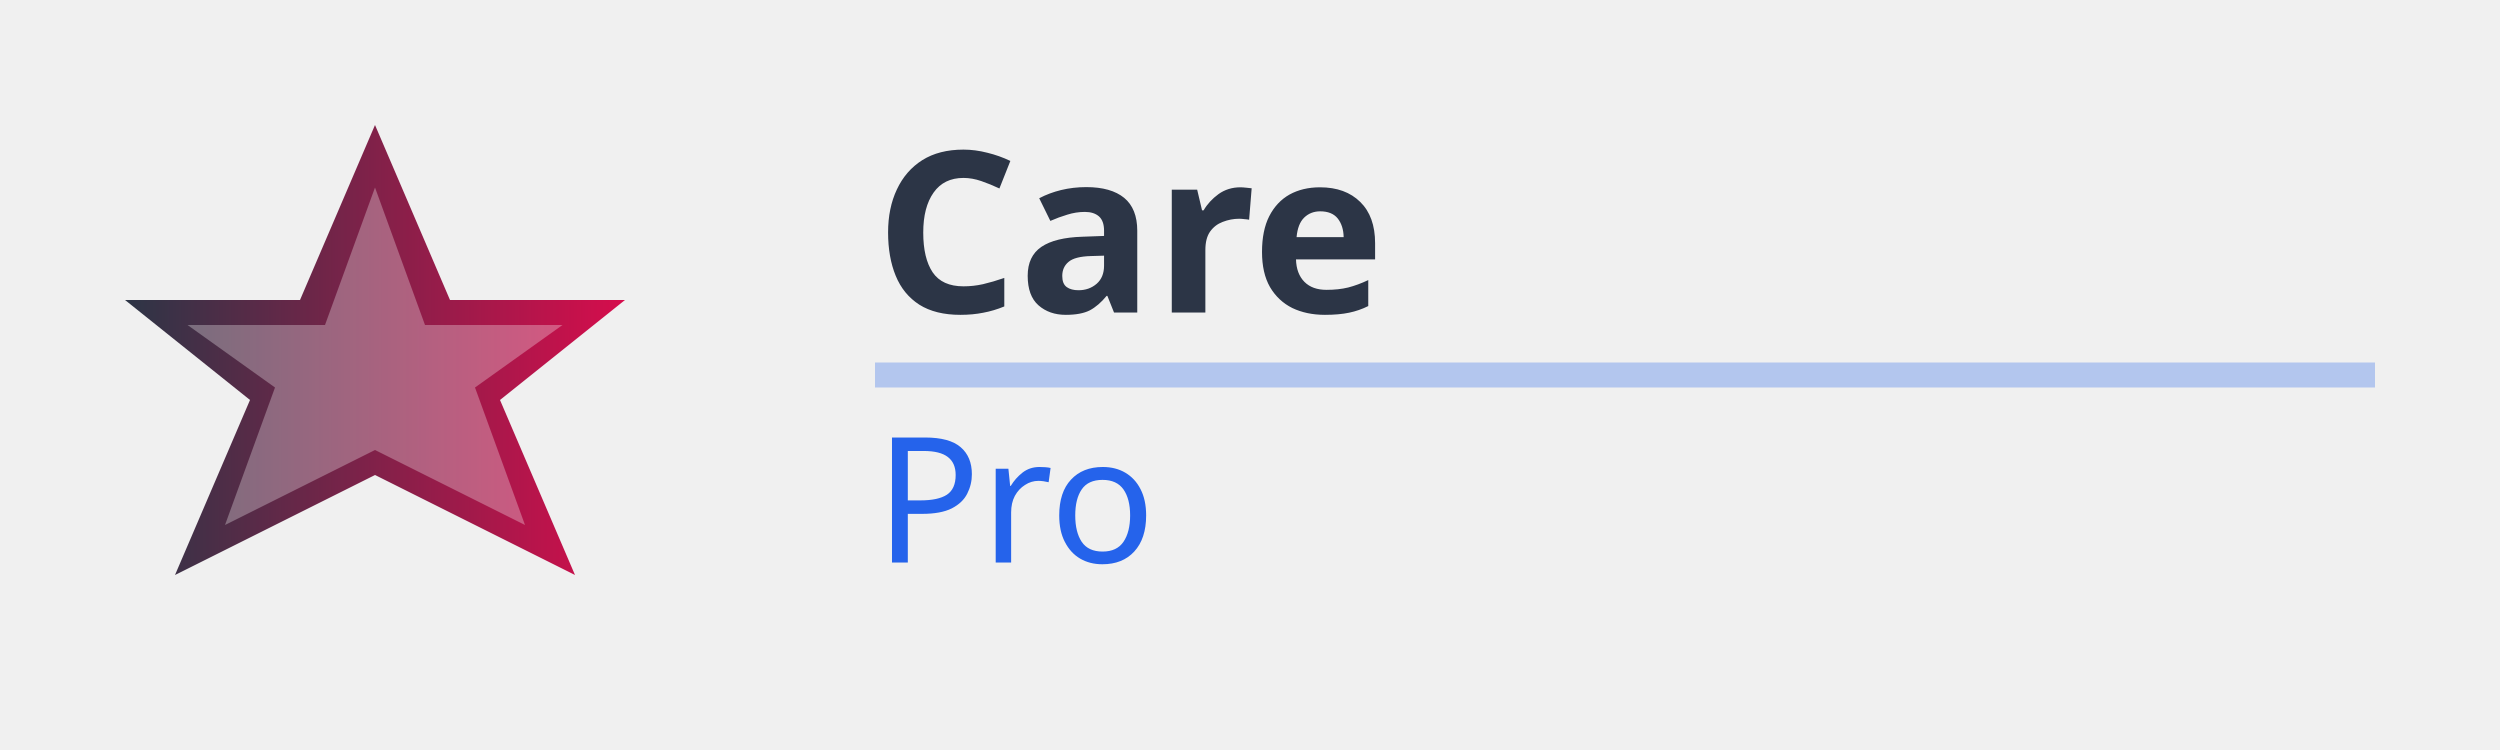
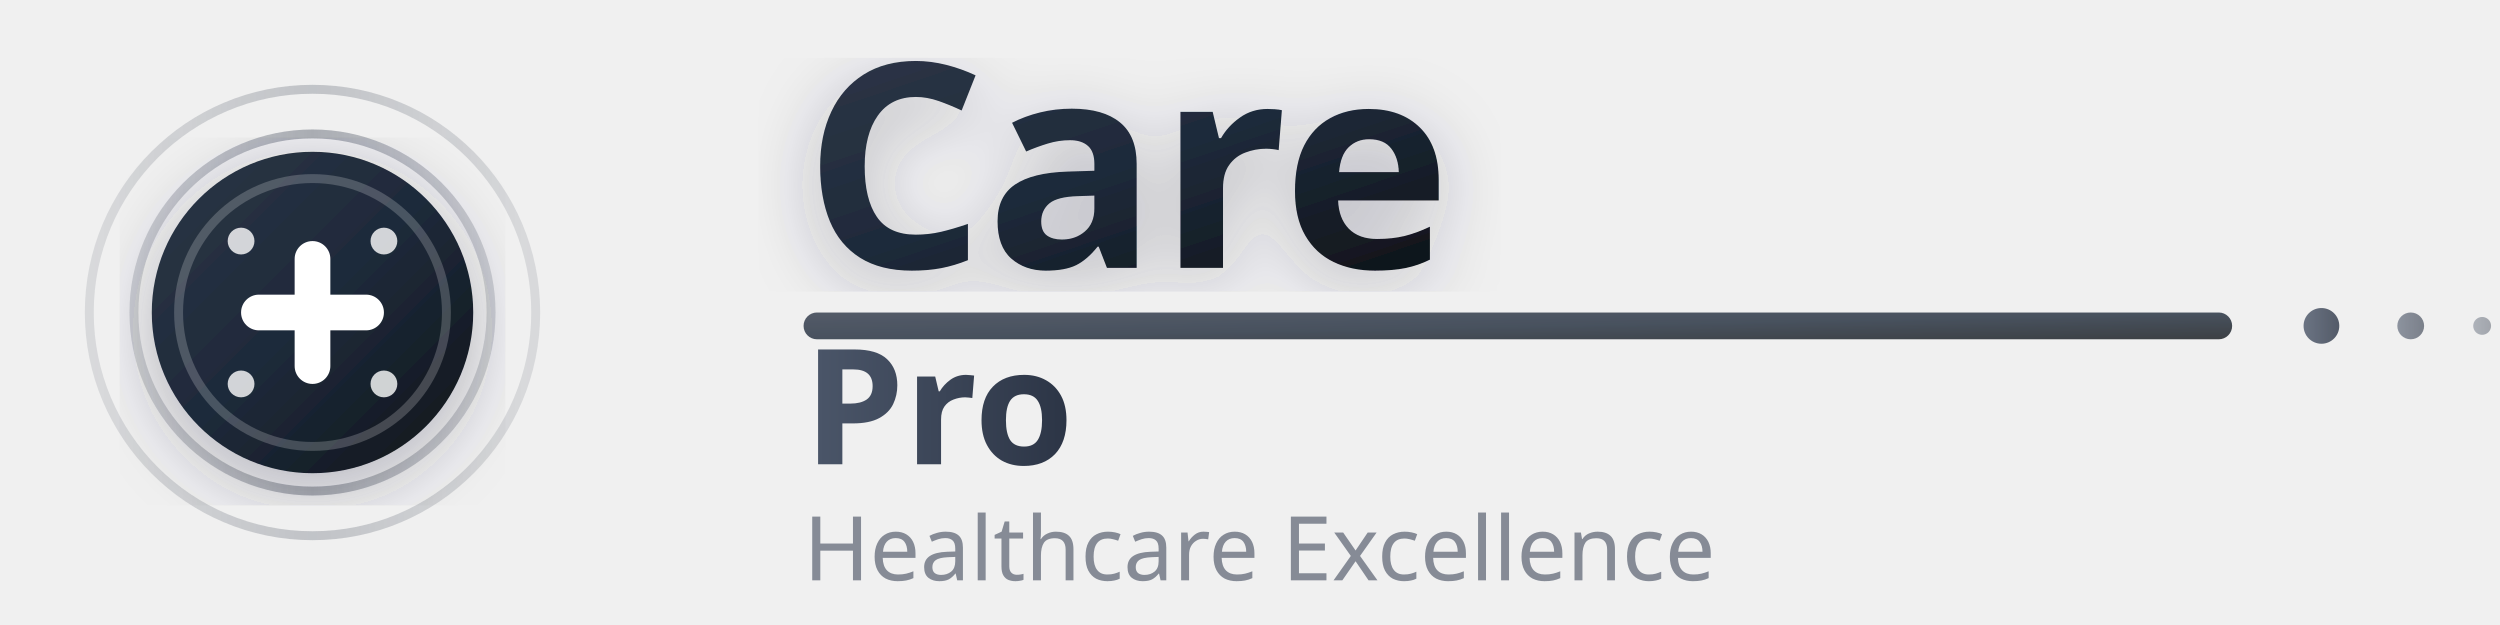
- <svg xmlns="http://www.w3.org/2000/svg" viewBox="0 0 200 60" width="200" height="60">
+ <svg xmlns="http://www.w3.org/2000/svg" viewBox="0 0 280 70" width="280" height="70">
  <defs>
-     <linearGradient id="stellarGradient" x1="0%" y1="0%" x2="100%" y2="0%">
+     <linearGradient id="mainGradient" x1="0%" y1="0%" x2="100%" y2="100%">
      <stop offset="0%" style="stop-color:#2c3546;stop-opacity:1" />
-       <stop offset="100%" style="stop-color:#d60d4c;stop-opacity:1" />
+       <stop offset="50%" style="stop-color:#1e2a3a;stop-opacity:1" />
+       <stop offset="100%" style="stop-color:#0f1419;stop-opacity:1" />
    </linearGradient>
+     <linearGradient id="accentGradient" x1="0%" y1="0%" x2="100%" y2="0%">
+       <stop offset="0%" style="stop-color:#4a5568;stop-opacity:1" />
+       <stop offset="100%" style="stop-color:#2c3546;stop-opacity:1" />
+     </linearGradient>
+     <linearGradient id="pulseGradient" x1="0%" y1="0%" x2="100%" y2="0%">
+       <stop offset="0%" style="stop-color:#2c3546;stop-opacity:0.3" />
+       <stop offset="50%" style="stop-color:#2c3546;stop-opacity:0.6" />
+       <stop offset="100%" style="stop-color:#2c3546;stop-opacity:0.3" />
+     </linearGradient>
+     <filter id="shadow">
+       <feDropShadow dx="0" dy="2" stdDeviation="4" flood-color="#2c3546" flood-opacity="0.3" />
+     </filter>
  </defs>
-   <g transform="translate(30, 30)">
-     <path d="M0,-20 L6,-6 L20,-6 L10,2 L16,16 L0,8 L-16,16 L-10,2 L-20,-6 L-6,-6 Z" fill="url(#stellarGradient)" stroke="none" />
-     <path d="M0,-15 L4,-4 L15,-4 L8,1 L12,12 L0,6 L-12,12 L-8,1 L-15,-4 L-4,-4 Z" fill="#ffffff" opacity="0.3" />
+   <g transform="translate(35, 35)">
+     <circle cx="0" cy="0" r="25" fill="none" stroke="url(#pulseGradient)" stroke-width="1" opacity="0.4" />
+     <circle cx="0" cy="0" r="20" fill="none" stroke="url(#pulseGradient)" stroke-width="1" opacity="0.6" />
+     <circle cx="0" cy="0" r="18" fill="url(#mainGradient)" filter="url(#shadow)" />
+     <rect x="-2" y="-8" width="4" height="16" fill="#ffffff" rx="2" />
+     <rect x="-8" y="-2" width="16" height="4" fill="#ffffff" rx="2" />
+     <circle cx="0" cy="0" r="15" fill="none" stroke="#ffffff" stroke-width="1" opacity="0.2" />
+     <circle cx="-8" cy="-8" r="1.5" fill="#ffffff" opacity="0.8" />
+     <circle cx="8" cy="-8" r="1.5" fill="#ffffff" opacity="0.8" />
+     <circle cx="-8" cy="8" r="1.5" fill="#ffffff" opacity="0.8" />
+     <circle cx="8" cy="8" r="1.5" fill="#ffffff" opacity="0.8" />
  </g>
-   <text x="70" y="25" font-family="Poppins, sans-serif" font-size="18" font-weight="700" fill="#2c3546">
+   <text x="90" y="30" font-family="Poppins, sans-serif" font-size="32" font-weight="800" fill="url(#mainGradient)" filter="url(#shadow)">
    Care
  </text>
-   <text x="70" y="45" font-family="Poppins, sans-serif" font-size="14" font-weight="500" fill="#2563eb">
+   <text x="90" y="52" font-family="Poppins, sans-serif" font-size="18" font-weight="600" fill="url(#accentGradient)">
    Pro
  </text>
-   <line x1="70" y1="30" x2="190" y2="30" stroke="#2563eb" stroke-width="2" opacity="0.3" />
+   <g transform="translate(90, 35)">
+     <rect x="0" y="0" width="160" height="3" fill="url(#mainGradient)" rx="1.5" opacity="0.8" />
+     <circle cx="170" cy="1.5" r="2" fill="url(#accentGradient)" opacity="0.8" />
+     <circle cx="180" cy="1.5" r="1.5" fill="url(#accentGradient)" opacity="0.6" />
+     <circle cx="188" cy="1.5" r="1" fill="url(#accentGradient)" opacity="0.4" />
+     <circle cx="194" cy="1.5" r="0.5" fill="url(#accentGradient)" opacity="0.2" />
+   </g>
+   <text x="90" y="65" font-family="Poppins, sans-serif" font-size="10" font-weight="500" fill="#6b7280" opacity="0.8">
+     Healthcare Excellence
+   </text>
</svg>
